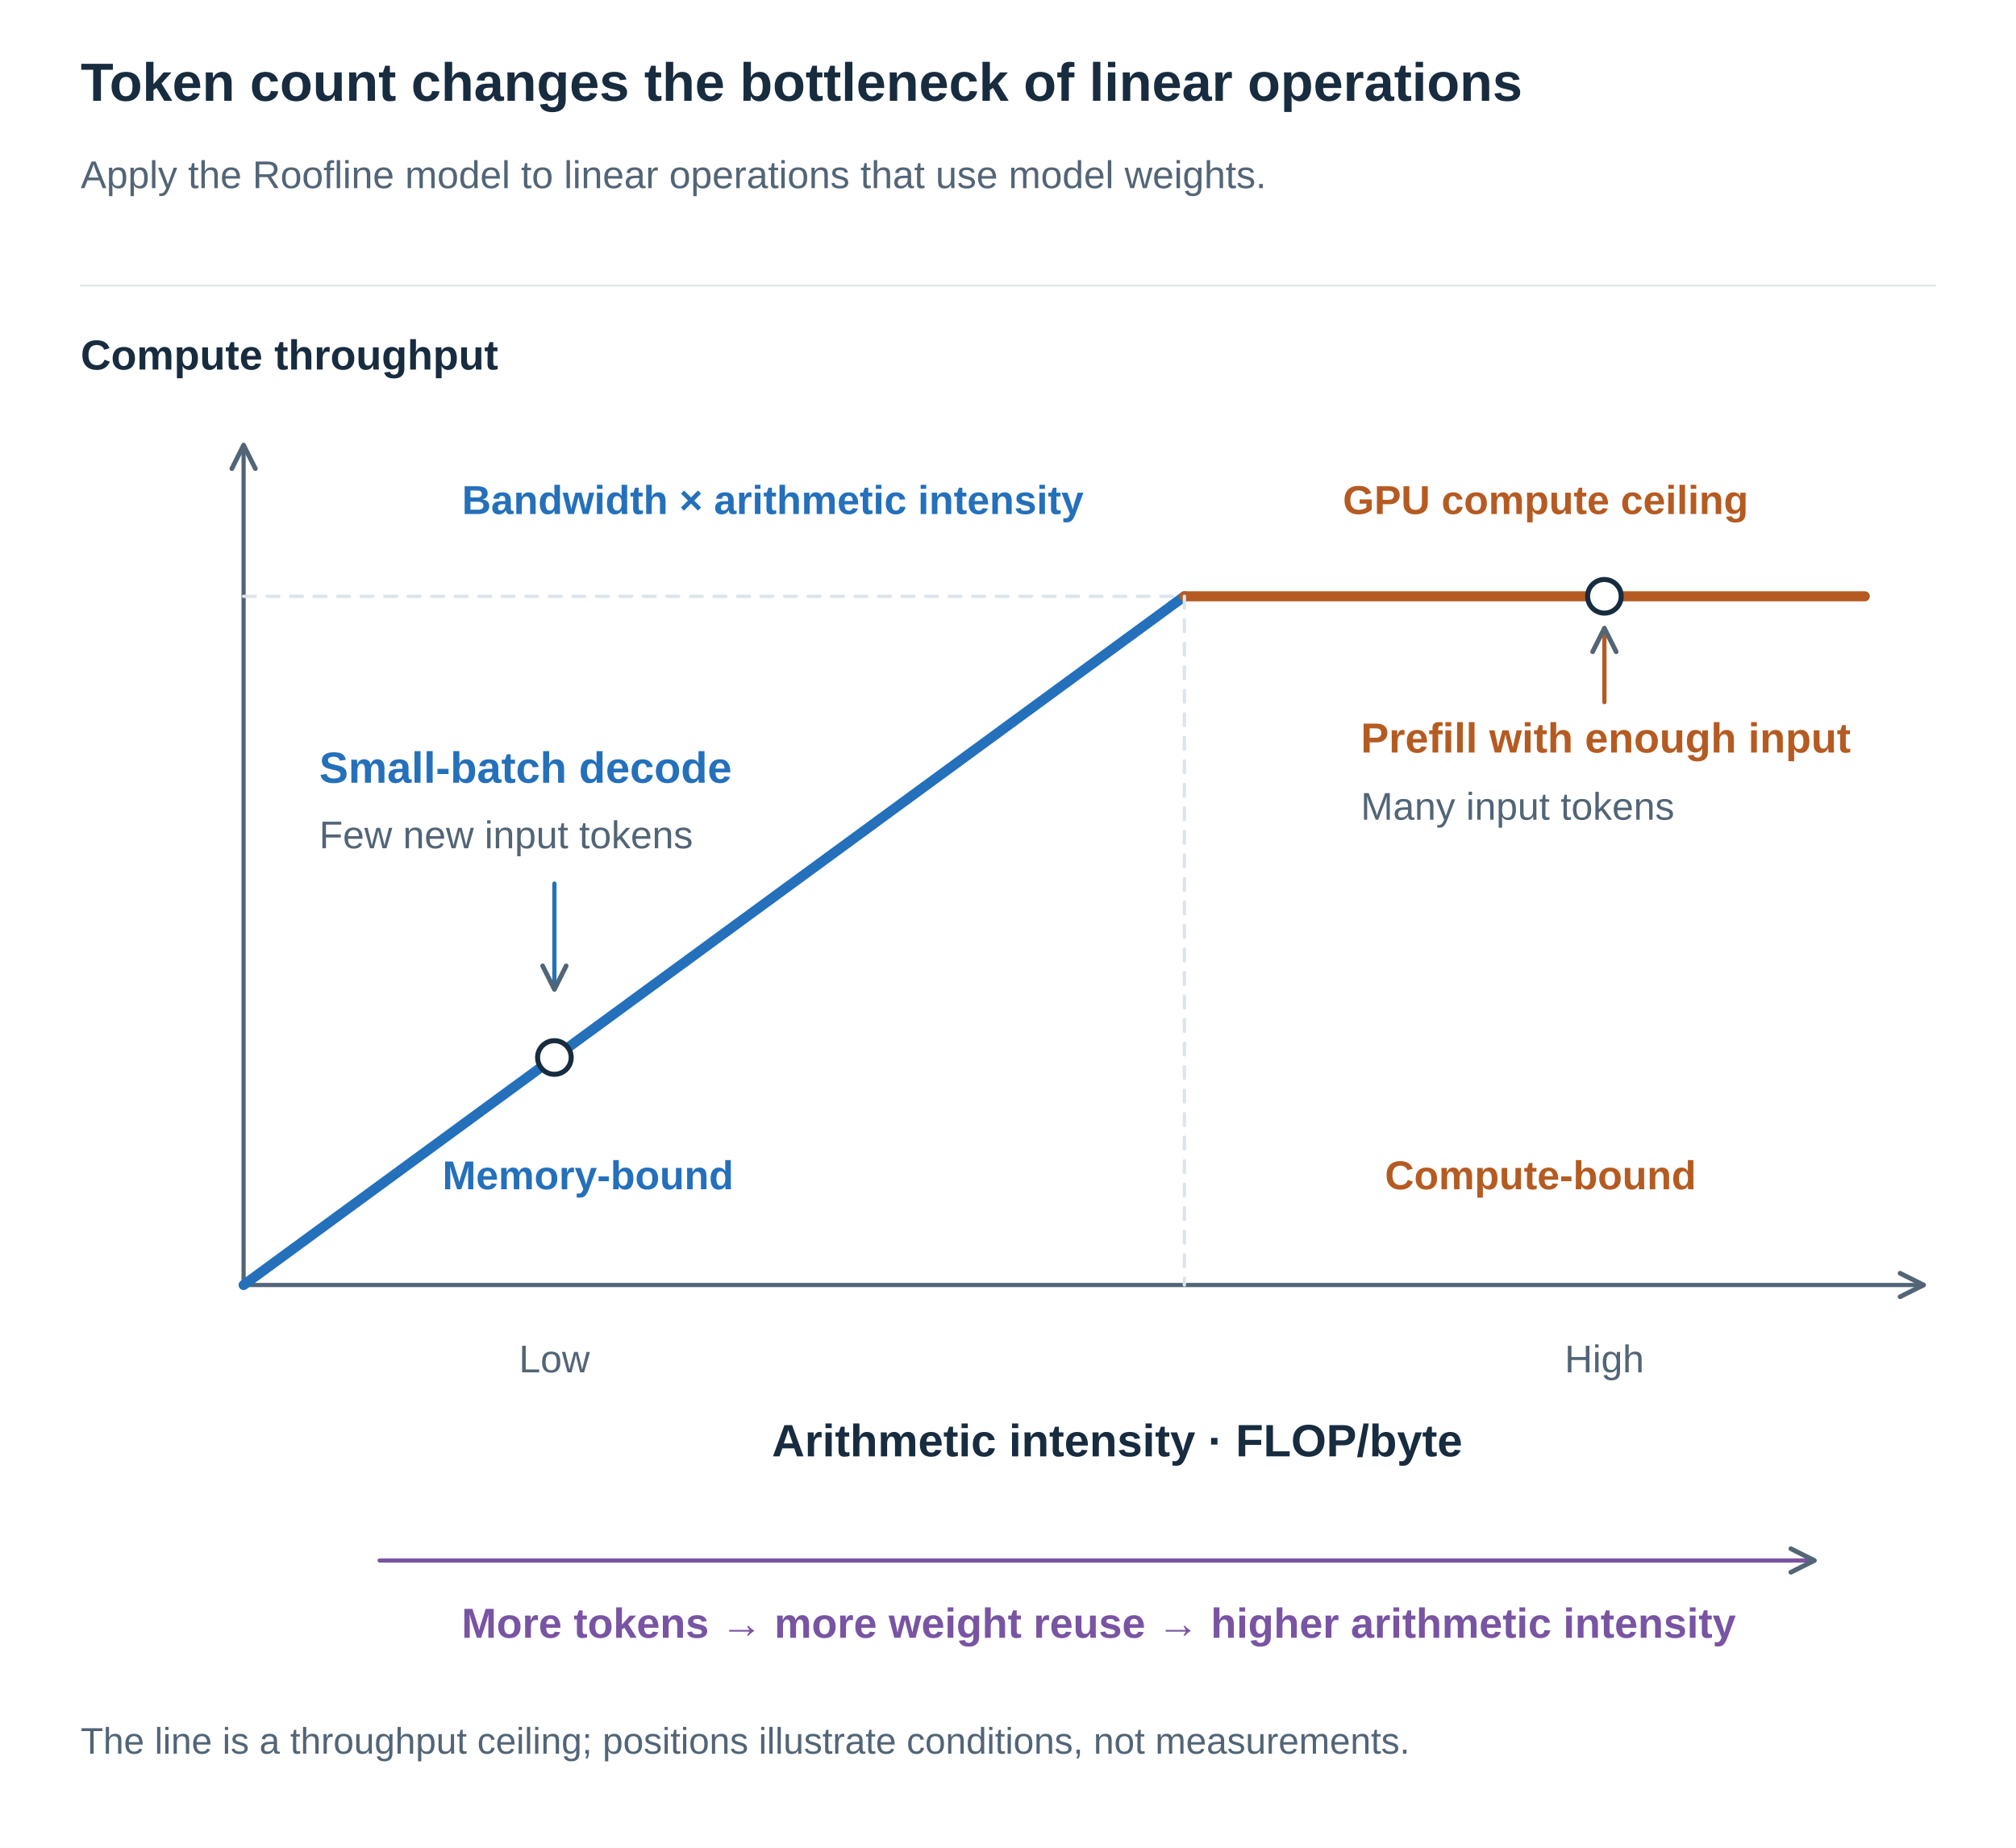
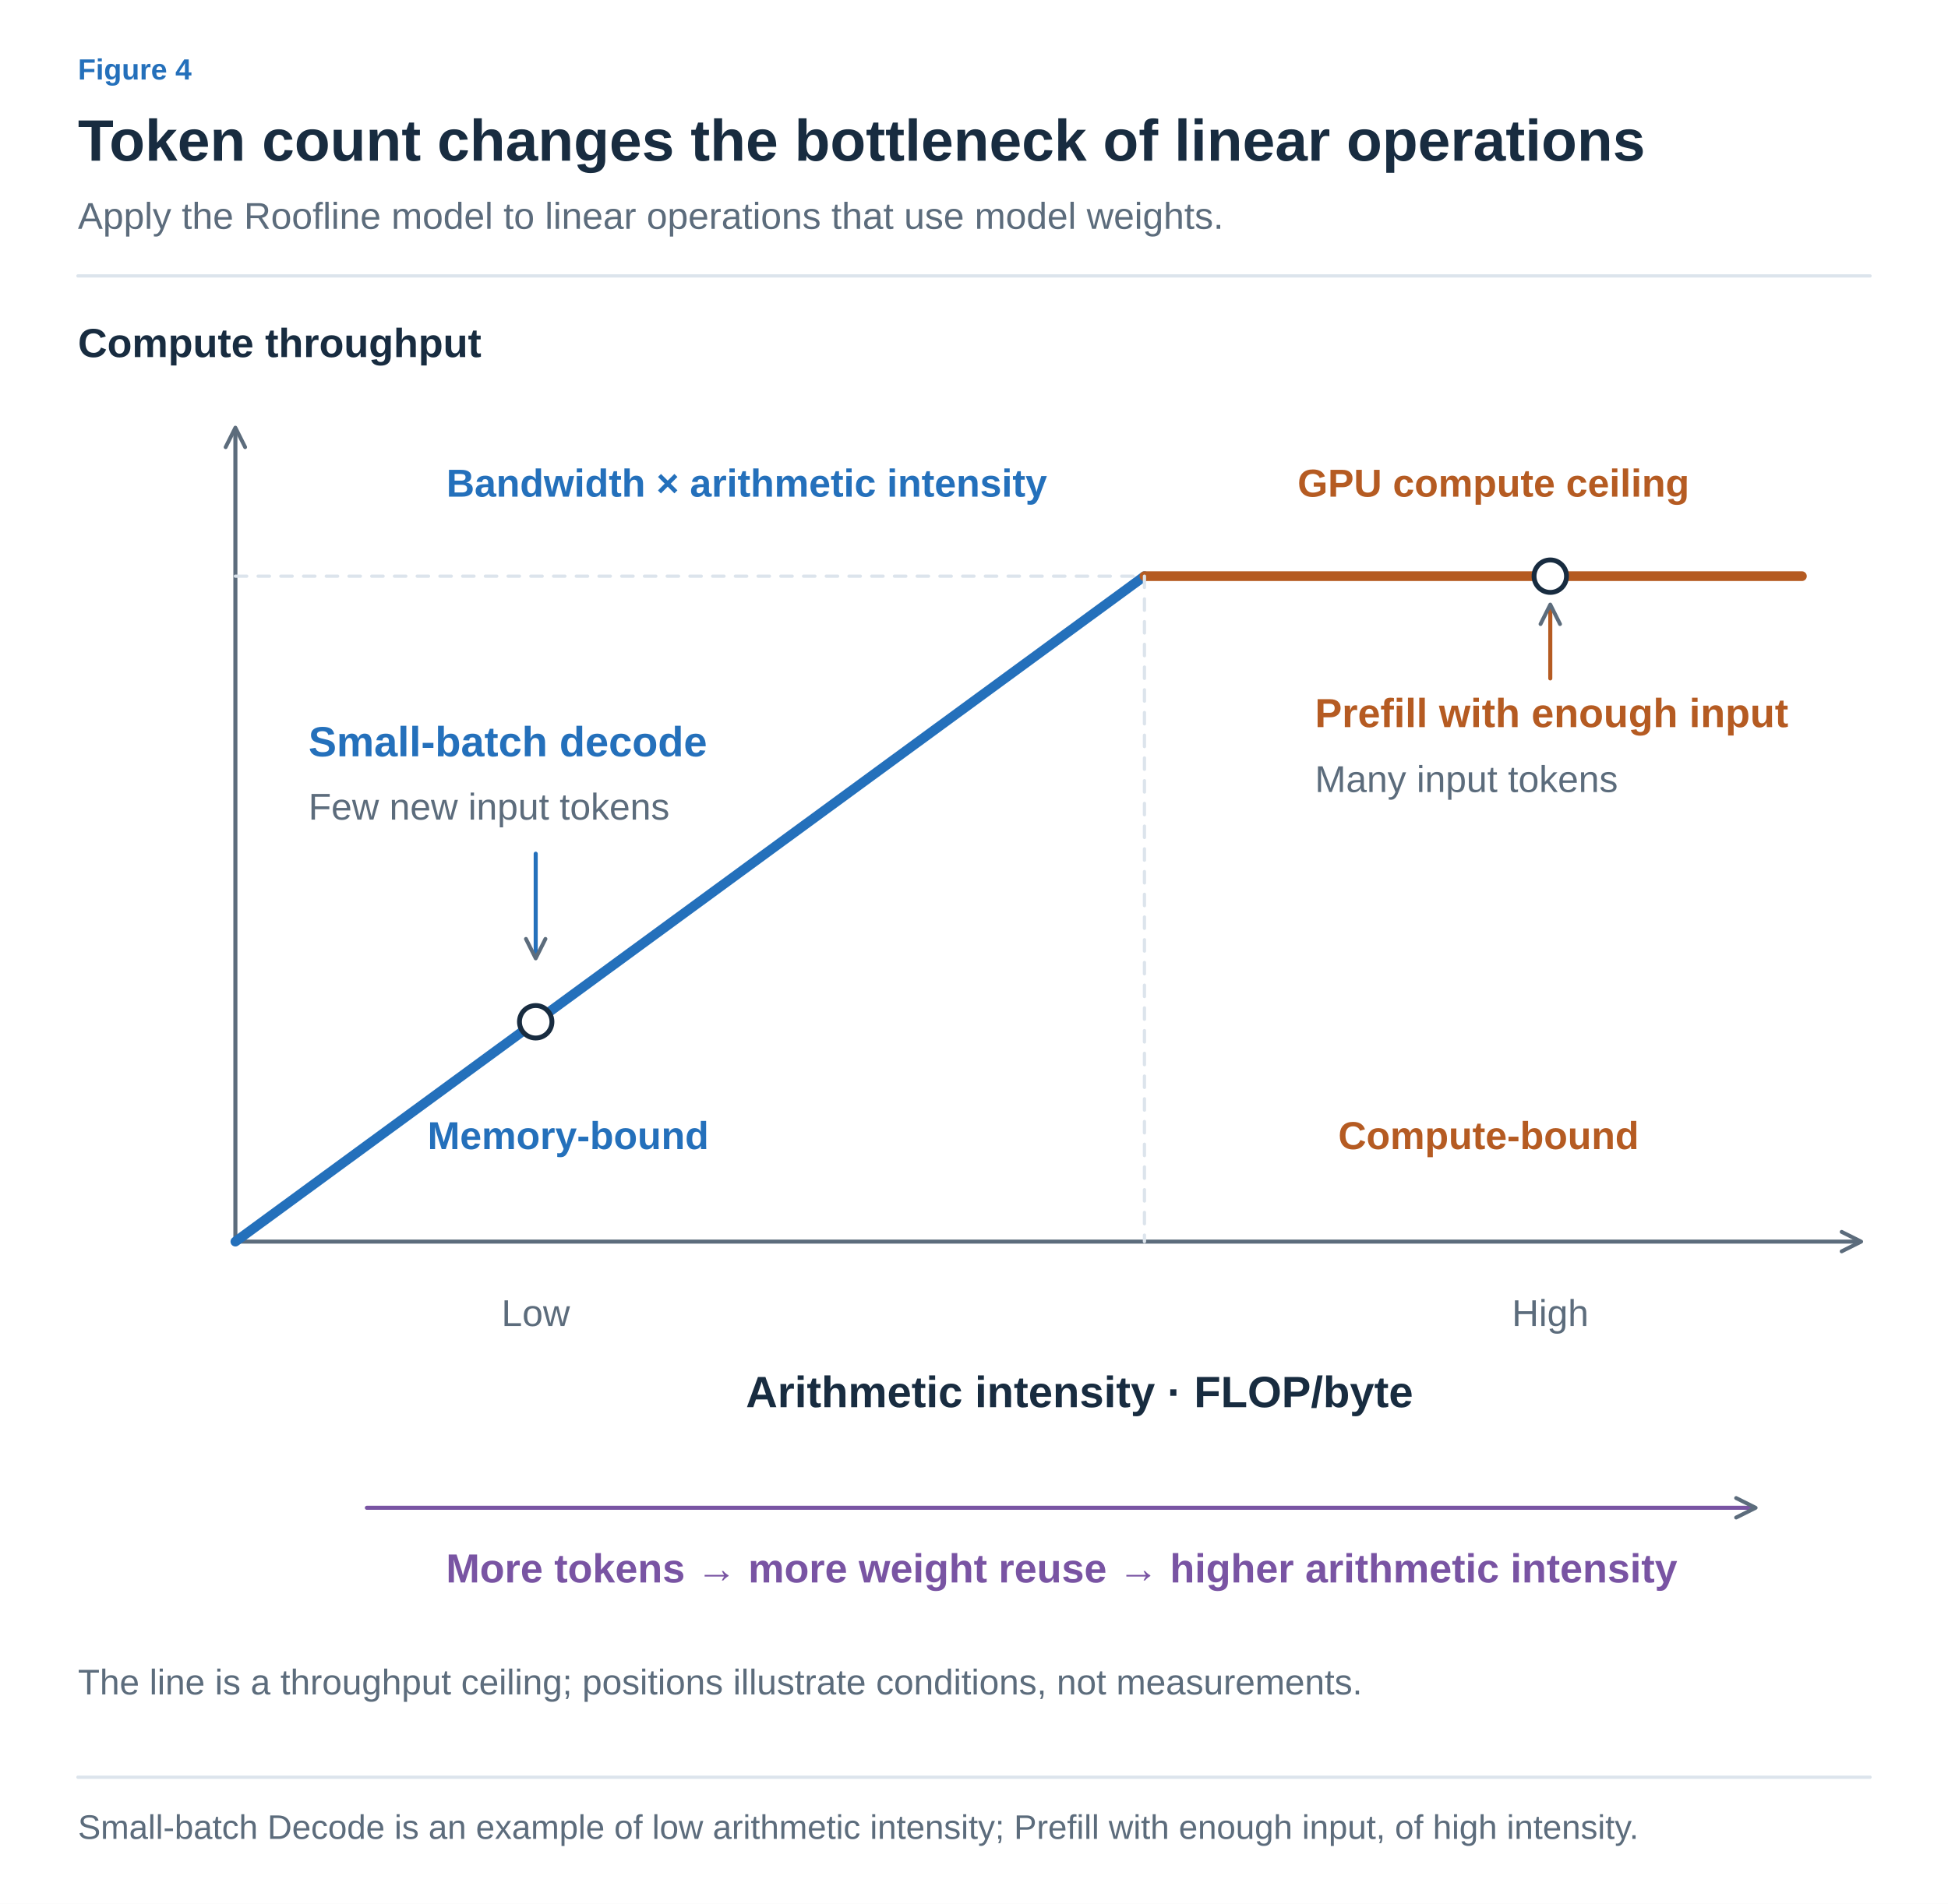
- <svg xmlns="http://www.w3.org/2000/svg" width="1200" height="1100" viewBox="0 0 1200 1100" role="img" aria-labelledby="title desc">
+ <svg xmlns="http://www.w3.org/2000/svg" width="1200" height="1173" viewBox="0 0 1200 1173" role="img" aria-labelledby="title desc">
  <defs>
-     <marker id="arrow" viewBox="0 0 10 10" refX="9" refY="5" markerWidth="7" markerHeight="7" orient="auto">
-       <path d="M1 1 L9 5 L1 9" fill="none" stroke="#526577" stroke-width="1.6" />
+     <marker id="arrow-ink" viewBox="0 0 10 10" refX="8" refY="5" markerWidth="6" markerHeight="6" orient="auto">
+       <path d="M1 1 L9 5 L1 9" fill="none" stroke="#182C40" stroke-width="1.6" />
+     </marker>
+     <marker id="arrow-muted" viewBox="0 0 10 10" refX="8" refY="5" markerWidth="6" markerHeight="6" orient="auto">
+       <path d="M1 1 L9 5 L1 9" fill="none" stroke="#5C6C7C" stroke-width="1.6" />
+     </marker>
+     <marker id="arrow-line" viewBox="0 0 10 10" refX="8" refY="5" markerWidth="6" markerHeight="6" orient="auto">
+       <path d="M1 1 L9 5 L1 9" fill="none" stroke="#DCE4EC" stroke-width="1.6" />
+     </marker>
+     <marker id="arrow-paper" viewBox="0 0 10 10" refX="8" refY="5" markerWidth="6" markerHeight="6" orient="auto">
+       <path d="M1 1 L9 5 L1 9" fill="none" stroke="#FFFFFF" stroke-width="1.6" />
+     </marker>
+     <marker id="arrow-blue" viewBox="0 0 10 10" refX="8" refY="5" markerWidth="6" markerHeight="6" orient="auto">
+       <path d="M1 1 L9 5 L1 9" fill="none" stroke="#2470BB" stroke-width="1.6" />
+     </marker>
+     <marker id="arrow-teal" viewBox="0 0 10 10" refX="8" refY="5" markerWidth="6" markerHeight="6" orient="auto">
+       <path d="M1 1 L9 5 L1 9" fill="none" stroke="#287D78" stroke-width="1.6" />
+     </marker>
+     <marker id="arrow-orange" viewBox="0 0 10 10" refX="8" refY="5" markerWidth="6" markerHeight="6" orient="auto">
+       <path d="M1 1 L9 5 L1 9" fill="none" stroke="#B55B22" stroke-width="1.6" />
+     </marker>
+     <marker id="arrow-purple" viewBox="0 0 10 10" refX="8" refY="5" markerWidth="6" markerHeight="6" orient="auto">
+       <path d="M1 1 L9 5 L1 9" fill="none" stroke="#7954A3" stroke-width="1.6" />
+     </marker>
+     <marker id="arrow-gray" viewBox="0 0 10 10" refX="8" refY="5" markerWidth="6" markerHeight="6" orient="auto">
+       <path d="M1 1 L9 5 L1 9" fill="none" stroke="#657789" stroke-width="1.6" />
+     </marker>
+     <marker id="arrow-red" viewBox="0 0 10 10" refX="8" refY="5" markerWidth="6" markerHeight="6" orient="auto">
+       <path d="M1 1 L9 5 L1 9" fill="none" stroke="#B34242" stroke-width="1.6" />
+     </marker>
+     <marker id="arrow-indigo" viewBox="0 0 10 10" refX="8" refY="5" markerWidth="6" markerHeight="6" orient="auto">
+       <path d="M1 1 L9 5 L1 9" fill="none" stroke="#4C60A8" stroke-width="1.6" />
+     </marker>
+     <marker id="arrow-slate" viewBox="0 0 10 10" refX="8" refY="5" markerWidth="6" markerHeight="6" orient="auto">
+       <path d="M1 1 L9 5 L1 9" fill="none" stroke="#8191A0" stroke-width="1.6" />
+     </marker>
+     <marker id="arrow-surface" viewBox="0 0 10 10" refX="8" refY="5" markerWidth="6" markerHeight="6" orient="auto">
+       <path d="M1 1 L9 5 L1 9" fill="none" stroke="#F8FAFC" stroke-width="1.6" />
    </marker>
  </defs>
-   <style>text{font-family:Arial,"Apple SD Gothic Neo","Noto Sans KR",sans-serif}path{stroke-linecap:round;stroke-linejoin:round}</style>
-   <rect width="1200" height="1100" fill="white" />
-   <text x="48" y="60.0" fill="#182C40" font-size="32" font-weight="700" text-anchor="start">Token count changes the bottleneck of linear operations</text>
-   <text x="48" y="112.0" fill="#526577" font-size="23" font-weight="400" text-anchor="start">Apply the Roofline model to linear operations that use model weights.</text>
-   <path d="M48,170 H1152" stroke="#DCE4EC" />
-   <text x="48" y="220.0" fill="#182C40" font-size="25" font-weight="700" text-anchor="start">Compute throughput</text>
-   <path d="M145,765 L145,265" stroke="#526577" stroke-width="2.5" fill="none" marker-end="url(#arrow)" />
-   <path d="M145,765 L1145,765" stroke="#526577" stroke-width="2.5" fill="none" marker-end="url(#arrow)" />
-   <path d="M145,765 L705,355" fill="none" stroke="#2470BB" stroke-width="6" />
-   <path d="M705,355 H1110" fill="none" stroke="#B55B22" stroke-width="6" />
-   <path d="M145,355 H705 V765" fill="none" stroke="#DCE4EC" stroke-width="2" stroke-dasharray="7 7" />
-   <text x="460" y="306.0" fill="#2470BB" font-size="24" font-weight="700" text-anchor="middle">Bandwidth × arithmetic intensity</text>
-   <text x="920" y="306.0" fill="#B55B22" font-size="24" font-weight="700" text-anchor="middle">GPU compute ceiling</text>
-   <circle cx="330" cy="629.554" r="10" fill="white" stroke="#182C40" stroke-width="3" />
-   <circle cx="955" cy="355" r="10" fill="white" stroke="#182C40" stroke-width="3" />
-   <text x="190" y="466.0" fill="#2470BB" font-size="26" font-weight="700" text-anchor="start">Small-batch decode</text>
-   <text x="190" y="505.0" fill="#526577" font-size="23" font-weight="400" text-anchor="start">Few new input tokens</text>
-   <path d="M330,526 L330,589" stroke="#2470BB" stroke-width="2.5" fill="none" marker-end="url(#arrow)" />
-   <text x="810" y="448.0" fill="#B55B22" font-size="25" font-weight="700" text-anchor="start">Prefill with enough input</text>
-   <text x="810" y="488.0" fill="#526577" font-size="23" font-weight="400" text-anchor="start">Many input tokens</text>
-   <path d="M955,418 L955,374" stroke="#B55B22" stroke-width="2.5" fill="none" marker-end="url(#arrow)" />
-   <text x="330" y="817.0" fill="#526577" font-size="23" font-weight="400" text-anchor="middle">Low</text>
-   <text x="955" y="817.0" fill="#526577" font-size="23" font-weight="400" text-anchor="middle">High</text>
-   <text x="665" y="867.0" fill="#182C40" font-size="27" font-weight="700" text-anchor="middle">Arithmetic intensity · FLOP/byte</text>
-   <text x="350" y="708.0" fill="#2470BB" font-size="24" font-weight="700" text-anchor="middle">Memory-bound</text>
-   <text x="917" y="708.0" fill="#B55B22" font-size="24" font-weight="700" text-anchor="middle">Compute-bound</text>
-   <path d="M226,929 L1080,929" stroke="#7954A3" stroke-width="2.5" fill="none" marker-end="url(#arrow)" />
-   <text x="654" y="975.0" fill="#7954A3" font-size="25" font-weight="700" text-anchor="middle">More tokens → more weight reuse → higher arithmetic intensity</text>
-   <text x="48" y="1044.0" fill="#526577" font-size="22" font-weight="400" text-anchor="start">The line is a throughput ceiling; positions illustrate conditions, not measurements.</text>
+   <style>text{font-family:Arial,"Apple SD Gothic Neo","Noto Sans KR",sans-serif}text[font-family]{font-family:Menlo,Consolas,monospace}path{stroke-linecap:round;stroke-linejoin:round}</style>
+   <rect width="100%" height="100%" fill="white" />
+   <text x="48" y="49" fill="#2470BB" font-size="18" font-weight="600" text-anchor="start" data-max-width="1104">Figure 4</text>
+   <text x="48" y="99" fill="#182C40" font-size="36" font-weight="700" text-anchor="start" data-max-width="1104">Token count changes the bottleneck of linear operations</text>
+   <text x="48" y="141" fill="#5C6C7C" font-size="23" font-weight="400" text-anchor="start" data-max-width="1104">Apply the Roofline model to linear operations that use model weights.</text>
+   <path d="M48,170 H1152" stroke="#DCE4EC" stroke-width="2" />
+   <g transform="translate(48 206) scale(1)" data-panel="1">
+     <g transform="translate(-48 -206)">
+       <text x="48" y="220" fill="#182C40" font-size="25" font-weight="700" text-anchor="start">Compute throughput</text>
+       <path d="M145,765 L145,265" stroke="#5C6C7C" stroke-width="2.5" fill="none" marker-end="url(#arrow-muted)" />
+       <path d="M145,765 L1145,765" stroke="#5C6C7C" stroke-width="2.5" fill="none" marker-end="url(#arrow-muted)" />
+       <path d="M145,765 L705,355" fill="none" stroke="#2470BB" stroke-width="6" />
+       <path d="M705,355 H1110" fill="none" stroke="#B55B22" stroke-width="6" />
+       <path d="M145,355 H705 V765" fill="none" stroke="#DCE4EC" stroke-width="2" stroke-dasharray="7 7" />
+       <text x="460" y="306" fill="#2470BB" font-size="24" font-weight="700" text-anchor="middle">Bandwidth × arithmetic intensity</text>
+       <text x="920" y="306" fill="#B55B22" font-size="24" font-weight="700" text-anchor="middle">GPU compute ceiling</text>
+       <circle cx="330" cy="629.554" r="10" fill="white" stroke="#182C40" stroke-width="3" />
+       <circle cx="955" cy="355" r="10" fill="white" stroke="#182C40" stroke-width="3" />
+       <text x="190" y="466" fill="#2470BB" font-size="26" font-weight="700" text-anchor="start">Small-batch decode</text>
+       <text x="190" y="505" fill="#5C6C7C" font-size="23" font-weight="400" text-anchor="start">Few new input tokens</text>
+       <path d="M330,526 L330,589" stroke="#2470BB" stroke-width="2.5" fill="none" marker-end="url(#arrow-muted)" />
+       <text x="810" y="448" fill="#B55B22" font-size="25" font-weight="700" text-anchor="start">Prefill with enough input</text>
+       <text x="810" y="488" fill="#5C6C7C" font-size="23" font-weight="400" text-anchor="start">Many input tokens</text>
+       <path d="M955,418 L955,374" stroke="#B55B22" stroke-width="2.5" fill="none" marker-end="url(#arrow-muted)" />
+       <text x="330" y="817" fill="#5C6C7C" font-size="23" font-weight="400" text-anchor="middle">Low</text>
+       <text x="955" y="817" fill="#5C6C7C" font-size="23" font-weight="400" text-anchor="middle">High</text>
+       <text x="665" y="867" fill="#182C40" font-size="27" font-weight="700" text-anchor="middle">Arithmetic intensity · FLOP/byte</text>
+       <text x="350" y="708" fill="#2470BB" font-size="24" font-weight="700" text-anchor="middle">Memory-bound</text>
+       <text x="917" y="708" fill="#B55B22" font-size="24" font-weight="700" text-anchor="middle">Compute-bound</text>
+       <path d="M226,929 L1080,929" stroke="#7954A3" stroke-width="2.5" fill="none" marker-end="url(#arrow-muted)" />
+       <text x="654" y="975" fill="#7954A3" font-size="25" font-weight="700" text-anchor="middle">More tokens → more weight reuse → higher arithmetic intensity</text>
+       <text x="48" y="1044" fill="#5C6C7C" font-size="22" font-weight="400" text-anchor="start">The line is a throughput ceiling; positions illustrate conditions, not measurements.</text>
+     </g>
+   </g>
+   <path d="M48,1095 H1152" stroke="#DCE4EC" stroke-width="2" />
+   <text x="48" y="1133" fill="#5C6C7C" font-size="21" font-weight="400" text-anchor="start" data-max-width="1104">Small-batch Decode is an example of low arithmetic intensity; Prefill with enough input, of high intensity.</text>
</svg>
